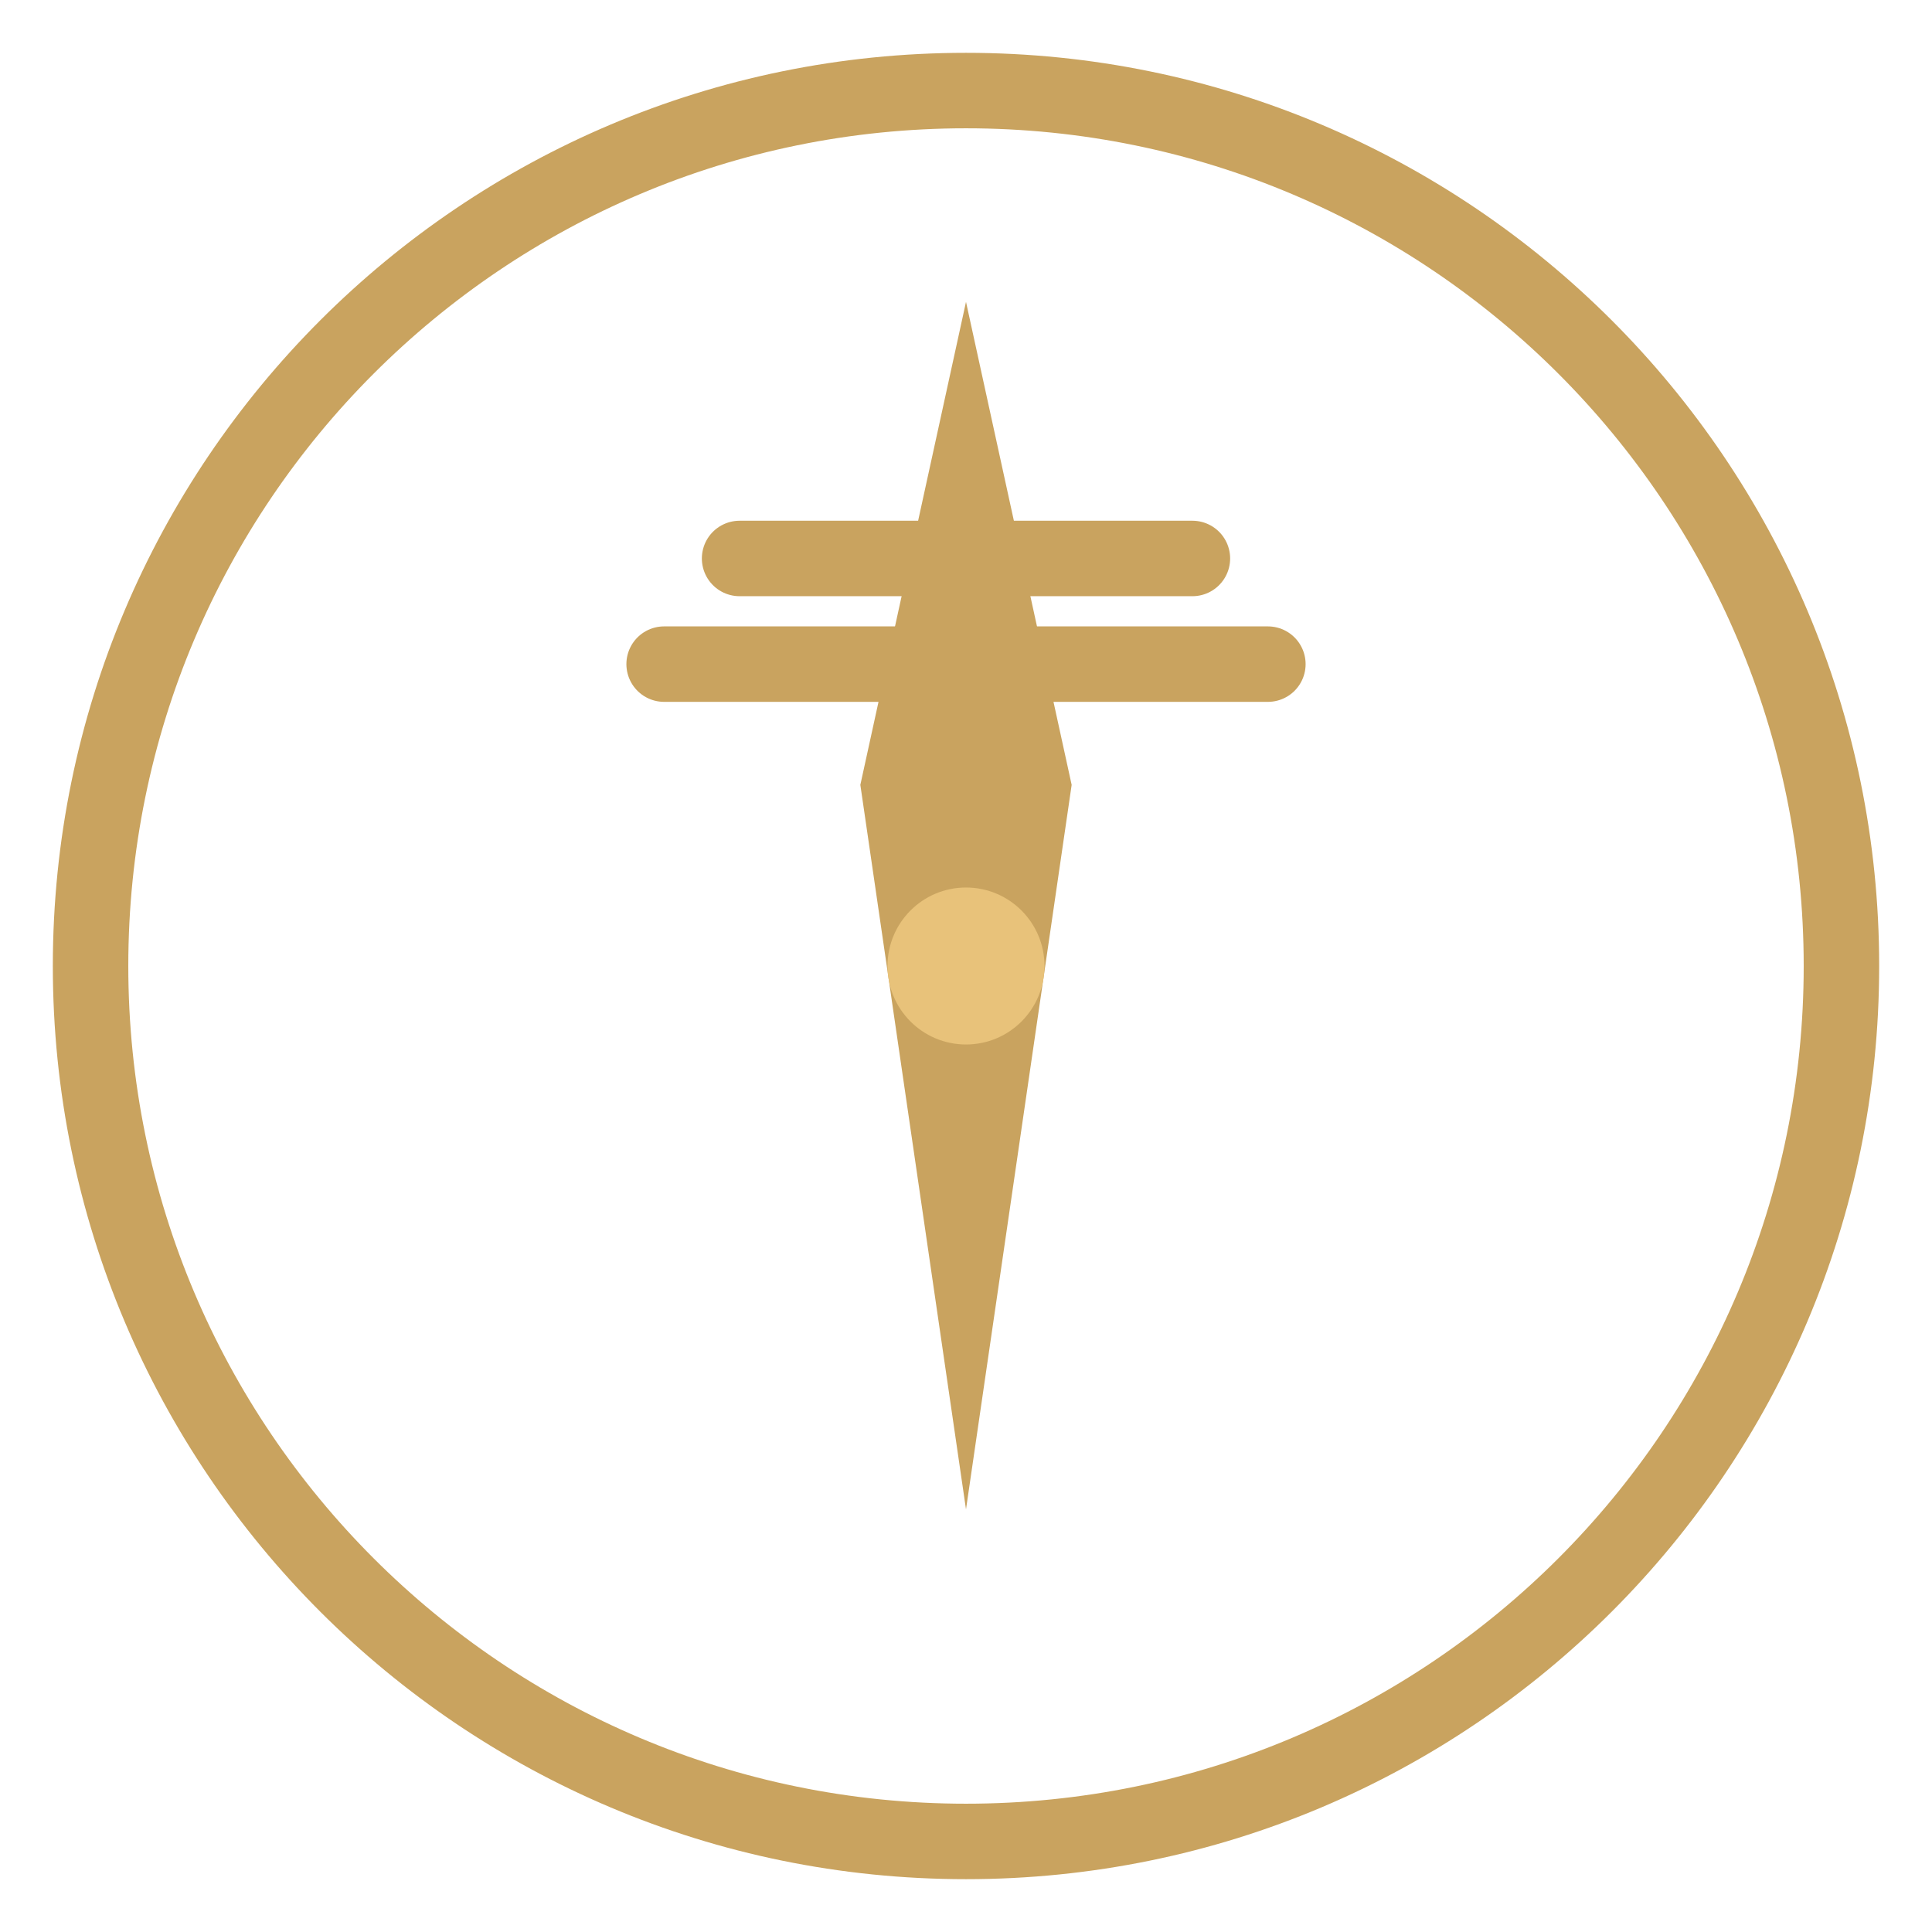
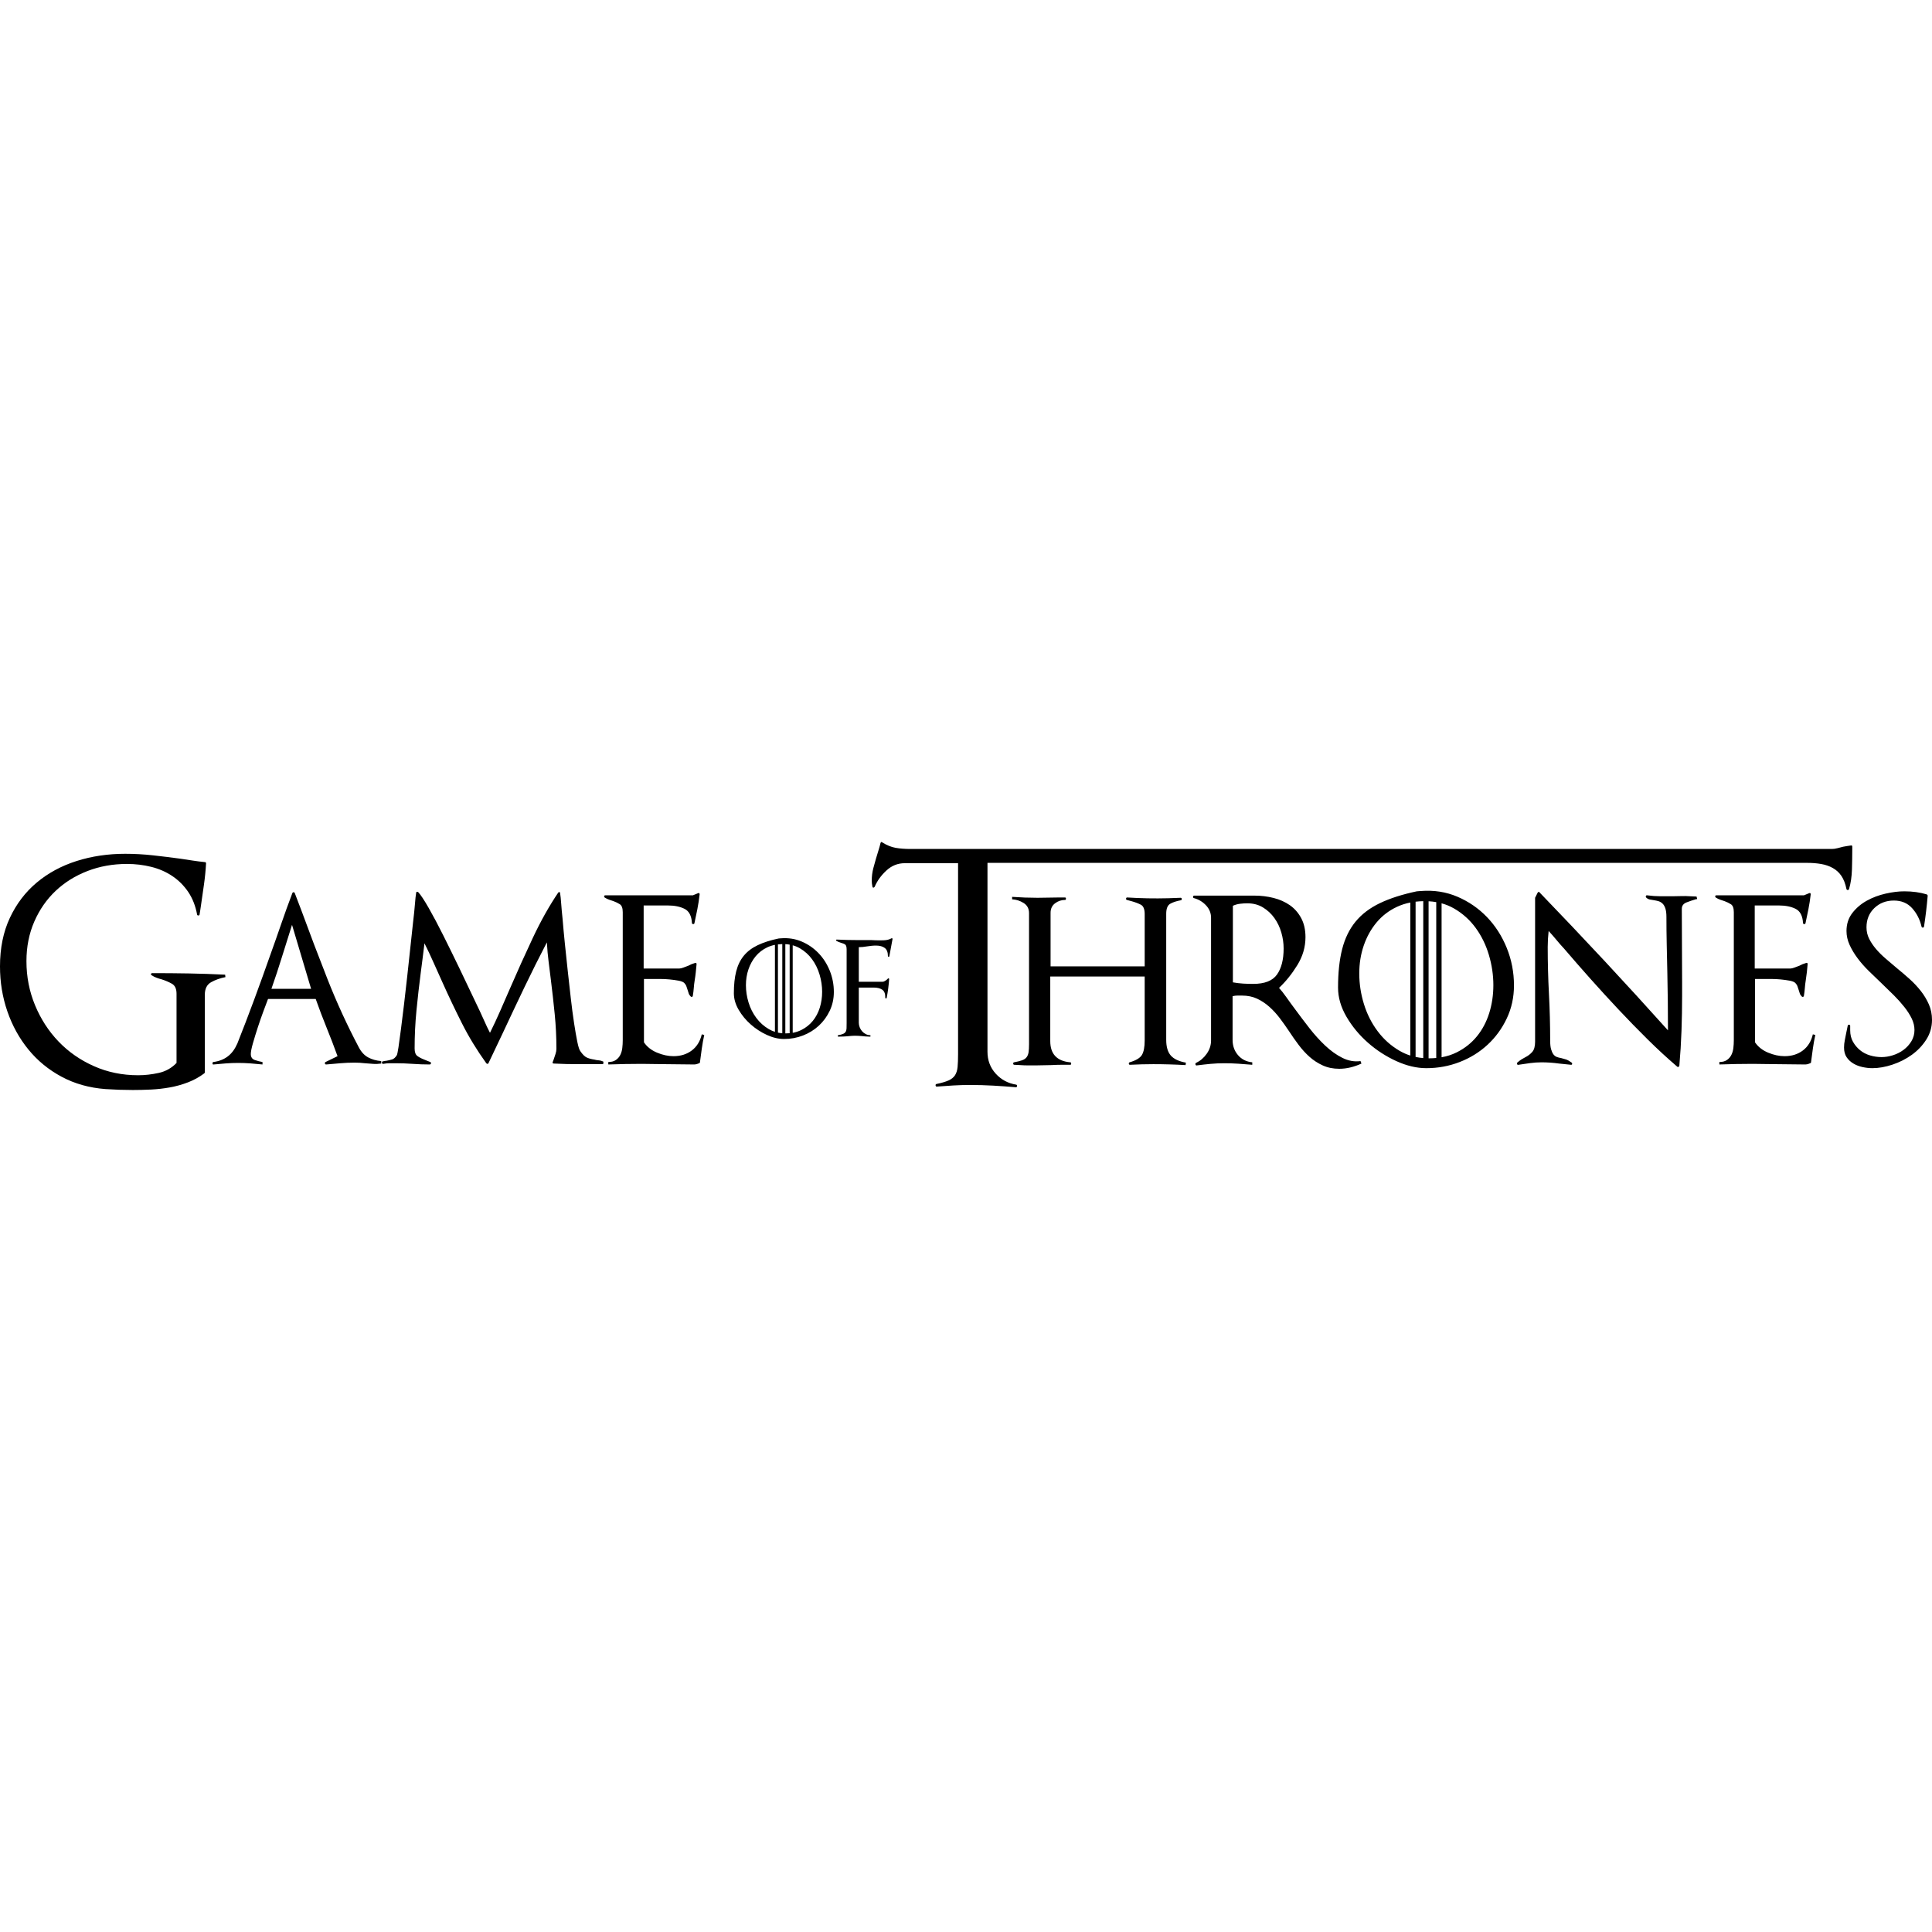
- <svg xmlns="http://www.w3.org/2000/svg" viewBox="0 0 64 64">
-   <circle cx="32" cy="32" r="29" fill="none" stroke="#c9a35f" stroke-width="2.5" />
-   <path d="M32 10 L35.5 26 L32 50 L28.5 26 Z" fill="#c9a35f" />
-   <path d="M22 22 L42 22 M24.5 18.5 L39.5 18.5" stroke="#c9a35f" stroke-width="2.5" stroke-linecap="round" />
-   <circle cx="32" cy="32" r="2.6" fill="#e8c27a" />
+ <svg xmlns="http://www.w3.org/2000/svg" fill="#000000" width="800px" height="800px" viewBox="14.796 -408.53 971.816 971.816">
+   <path d="M121 85.529c-2.114 1.187-3.171 3.274-3.171 6.266v39.14c0 .104-.104.259-.31.465a33.69 33.69 0 0 1-8.122 4.485 49.731 49.731 0 0 1-9.127 2.555 74.31 74.31 0 0 1-9.438 1.082c-3.146.154-6.215.23-9.205.23-4.54 0-9.128-.155-13.769-.464-8.149-.619-15.497-2.68-22.045-6.188-6.551-3.506-12.121-8.068-16.708-13.691-4.59-5.62-8.122-12.015-10.597-19.184-2.476-7.167-3.714-14.722-3.714-22.664 0-9.18 1.649-17.302 4.95-24.366 3.3-7.063 7.813-12.996 13.537-17.791 5.726-4.795 12.401-8.404 20.034-10.83 7.631-2.422 15.78-3.635 24.444-3.635 4.641 0 9.306.258 14 .772a551.82 551.82 0 0 1 13.846 1.702c2.062.311 4.1.619 6.11.929 2.012.31 4.047.568 6.11.773.411 0 .619.208.619.619a124.875 124.875 0 0 1-1.083 10.907 3506.17 3506.17 0 0 0-1.546 10.752c-.104.723-.208 1.419-.31 2.088-.104.672-.208 1.314-.31 1.934 0 .311-.182.491-.542.542-.363.053-.595-.077-.697-.387-.825-4.434-2.319-8.25-4.485-11.448-2.167-3.196-4.823-5.852-7.967-7.967-3.147-2.113-6.68-3.66-10.598-4.642-3.921-.979-7.994-1.471-12.222-1.471-7.116 0-13.745 1.188-19.879 3.56-6.138 2.374-11.476 5.699-16.013 9.979-4.538 4.281-8.121 9.438-10.751 15.47-2.626 6.035-3.941 12.663-3.941 19.881 0 7.839 1.442 15.237 4.332 22.199 2.887 6.962 6.832 13.049 11.835 18.255 5.001 5.211 10.931 9.336 17.791 12.378 6.856 3.042 14.257 4.562 22.2 4.562 3.402 0 6.857-.387 10.364-1.161 3.505-.772 6.498-2.448 8.974-5.026V91.33c0-2.475-.773-4.149-2.32-5.027-1.547-.875-3.302-1.625-5.26-2.243a22.766 22.766 0 0 1-2.476-.774c-.827-.309-1.65-.72-2.476-1.237-.31-.206-.413-.438-.31-.696.102-.256.31-.387.618-.387 6.188 0 12.299.054 18.333.155 6.034.104 12.145.31 18.333.619l.155 1.237c-2.683.516-5.081 1.367-7.193 2.552zM202.452 126.603a590.187 590.187 0 0 0-4.1-.31 38.328 38.328 0 0 0-2.552-.231 44.96 44.96 0 0 0-2.708-.078c-2.374 0-4.745.104-7.116.311-2.374.208-4.746.413-7.117.618-.311 0-.519-.155-.619-.464-.104-.31 0-.566.309-.773l6.034-2.938a398.936 398.936 0 0 0-5.492-14.312 333.817 333.817 0 0 1-5.491-14.465h-23.98a609.532 609.532 0 0 0-2.243 5.956 212.05 212.05 0 0 0-2.861 8.199 221.689 221.689 0 0 0-2.476 8.045c-.723 2.528-1.083 4.357-1.083 5.492 0 1.546.669 2.553 2.012 3.016 1.339.465 2.63.801 3.867 1.007v1.237c-1.96-.205-3.971-.387-6.033-.542a83.122 83.122 0 0 0-12.376 0c-2.064.155-4.126.337-6.188.542-.309.104-.491-.05-.542-.464-.053-.411.077-.67.387-.773 5.671-.721 9.644-3.714 11.912-8.973v.154c2.99-7.527 5.879-15.058 8.664-22.587a1469.353 1469.353 0 0 0 8.2-22.742c1.855-5.156 3.66-10.288 5.414-15.394a505.958 505.958 0 0 1 5.569-15.393c.102-.309.31-.464.618-.464.31 0 .516.155.619.464a102.432 102.432 0 0 0 1.625 4.254 110.28 110.28 0 0 1 1.624 4.254 1525.089 1525.089 0 0 0 13.229 34.809 339.608 339.608 0 0 0 15.702 34.188c1.237 2.375 2.809 4.075 4.718 5.106 1.907 1.03 4.1 1.649 6.575 1.855v1.237c-1.448.212-2.813.263-4.101.159zm-40.765-69.926a1282.056 1282.056 0 0 0-5.027 16.013 425.898 425.898 0 0 1-5.337 16.167h19.957l-9.593-32.18zM318.195 126.757h-12.531c-4.126 0-8.199-.101-12.221-.309-.619 0-.827-.258-.619-.773.102-.206.179-.412.231-.618a3.03 3.03 0 0 1 .231-.618l.928-2.785c.31-.929.465-1.804.465-2.631 0-5.878-.286-11.68-.853-17.403a682.024 682.024 0 0 0-1.934-17.249 714.24 714.24 0 0 0-1.16-9.36c-.363-2.73-.646-5.902-.852-9.514a762.933 762.933 0 0 0-11.293 22.586c-3.61 7.53-7.221 15.161-10.828 22.896a986.57 986.57 0 0 0-3.637 7.656 939.738 939.738 0 0 1-3.635 7.659c-.104.208-.259.31-.464.31-.208 0-.414-.102-.619-.31-4.745-6.6-8.845-13.33-12.299-20.188a499.359 499.359 0 0 1-9.824-20.653 678.056 678.056 0 0 1-4.409-9.824 219.436 219.436 0 0 0-4.562-9.669 986.35 986.35 0 0 1-.93 7.503c-.31 2.425-.618 4.823-.928 7.193a628.059 628.059 0 0 0-2.166 19.029 195.504 195.504 0 0 0-.929 19.183c0 1.856.464 3.12 1.393 3.79.929.673 2.062 1.266 3.403 1.78.411.207.979.438 1.701.694.721.261 1.185.439 1.393.542.311.207.411.464.311.773-.104.309-.311.464-.619.464-1.445 0-2.862-.023-4.254-.077a125.396 125.396 0 0 1-4.255-.231 123.452 123.452 0 0 0-4.332-.232c-1.446-.05-2.89-.076-4.332-.076h-3.095c-.928 0-1.96.104-3.094.31-.31.104-.518-.052-.619-.464-.104-.411 0-.671.311-.773.824-.206 1.442-.31 1.856-.31a24.756 24.756 0 0 0 2.939-.696c.824-.257 1.598-.952 2.32-2.088.206-.312.487-1.648.851-4.023.36-2.371.773-5.387 1.238-9.05.464-3.659.979-7.812 1.546-12.453a988.663 988.663 0 0 0 1.625-14.233c.515-4.846 1.03-9.615 1.547-14.31.515-4.692.979-8.998 1.392-12.918.411-3.403.722-6.42.929-9.05.206-2.63.411-4.511.619-5.647 0-.31.128-.487.387-.542.257-.05.489.026.697.232 1.236 1.342 2.989 3.998 5.259 7.967 2.268 3.972 4.719 8.586 7.349 13.846a1349.13 1349.13 0 0 1 8.199 16.708 1827.905 1827.905 0 0 1 7.812 16.398c1.753 3.612 3.196 6.706 4.332 9.283 1.135 2.579 2.166 4.745 3.095 6.497a244.703 244.703 0 0 0 5.027-10.752c1.701-3.868 3.377-7.709 5.028-11.525a884.947 884.947 0 0 1 11.448-25.371c4.021-8.56 8.301-16.191 12.84-22.896.206-.206.411-.283.619-.233.206.054.31.233.31.542.206 1.237.387 2.966.542 5.183.155 2.22.387 4.771.696 7.658.31 3.817.696 7.994 1.16 12.531.464 4.539.953 9.181 1.47 13.923.515 4.745 1.03 9.36 1.547 13.846a333.379 333.379 0 0 0 1.624 12.3c.566 3.713 1.107 6.833 1.625 9.358.515 2.529 1.03 4.101 1.547 4.718 1.134 1.652 2.217 2.709 3.249 3.173 1.029.465 2.268.801 3.713 1.007.721.207 1.471.336 2.243.387.774.053 1.572.284 2.398.695l-.152 1.234zM367.804 118.945a749.544 749.544 0 0 0-.929 6.884c0 .311-.208.465-.619.465l-.153.154c-.827.309-1.496.464-2.011.464-2.374 0-4.771-.022-7.194-.077a335.497 335.497 0 0 0-7.193-.078c-2.063 0-4.075-.023-6.034-.075a223.494 223.494 0 0 0-6.033-.078c-2.785 0-5.597.025-8.432.078-2.838.052-5.646.13-8.431.23v-1.237c1.547 0 2.808-.334 3.79-1.007a6.669 6.669 0 0 0 2.243-2.552c.515-1.03.851-2.191 1.006-3.481.154-1.287.231-2.603.231-3.943V50.334c0-2.062-.49-3.402-1.47-4.021a16.439 16.439 0 0 0-3.171-1.547l-2.089-.697c-.773-.256-1.573-.644-2.397-1.16-.208-.206-.285-.438-.231-.696.05-.256.231-.387.541-.387h44.09a10.08 10.08 0 0 1 1.315-.542c.464-.155.9-.333 1.314-.542.516-.205.773 0 .773.619a92.533 92.533 0 0 1-1.16 7.503c-.464 2.32-.955 4.667-1.47 7.039-.104.31-.336.439-.696.387-.362-.051-.542-.231-.542-.542-.208-3.609-1.445-5.979-3.712-7.117-2.271-1.134-5.056-1.701-8.354-1.701h-12.222v31.715h17.945c.516 0 1.185-.154 2.012-.465.823-.31 1.647-.618 2.475-.928a15.812 15.812 0 0 1 3.404-1.393c.515-.205.773 0 .773.618-.104 1.237-.231 2.58-.388 4.022a68.403 68.403 0 0 1-.542 4.022 43.336 43.336 0 0 0-.464 3.868 44.932 44.932 0 0 1-.464 3.867c0 .31-.13.518-.386.619-.259.104-.491.053-.696-.155-.518-.515-.851-1.029-1.006-1.547a55.129 55.129 0 0 0-.542-1.701c-.208-.618-.414-1.237-.619-1.856-.208-.619-.568-1.185-1.083-1.701-.518-.515-1.47-.901-2.862-1.161a53.007 53.007 0 0 0-4.486-.618 49.227 49.227 0 0 0-4.719-.231h-8.2v31.869c1.547 2.271 3.736 3.998 6.574 5.183 2.836 1.188 5.594 1.779 8.276 1.779 3.61 0 6.677-.953 9.205-2.862 2.526-1.907 4.201-4.614 5.028-8.122l1.236.31a95.086 95.086 0 0 0-1.231 6.883zM462.138 72.515c-.061.178-.192.253-.4.222-.207-.028-.309-.133-.309-.311 0-1.953-.532-3.328-1.598-4.127-1.065-.798-2.545-1.198-4.438-1.198-.83 0-1.613.045-2.354.134-.739.088-1.523.191-2.352.31-.592.12-1.242.209-1.952.268-.71.06-1.362.089-1.953.089v17.395h11.98c.414 0 .888-.178 1.42-.532.532-.355.947-.711 1.243-1.064.117-.118.251-.148.398-.09.148.061.223.178.223.355a80.157 80.157 0 0 1-1.242 9.496c-.061.178-.192.252-.399.222-.208-.028-.311-.134-.311-.311.058-1.953-.431-3.298-1.464-4.038-1.036-.739-2.501-1.108-4.395-1.108h-7.455v17.75c0 .708.147 1.448.444 2.219.295.769.71 1.449 1.243 2.041s1.152 1.063 1.863 1.42c.71.354 1.479.532 2.307.532v.71h-.621c-.652 0-1.273-.03-1.864-.088-.592-.059-1.214-.117-1.862-.179a51.421 51.421 0 0 0-1.864-.132c-.592-.03-1.185-.045-1.775-.045s-1.184.03-1.773.089l-1.775.177a48.663 48.663 0 0 1-4.081.178h-.533c-.178 0-.281-.104-.311-.312-.031-.207.044-.339.222-.398 1.064-.179 1.894-.399 2.484-.666.59-.267 1.021-.621 1.287-1.065.267-.443.414-1.004.444-1.687.028-.68.043-1.553.043-2.617V69.055c0-1.361-.267-2.204-.798-2.53a6.688 6.688 0 0 0-1.862-.753 21.898 21.898 0 0 0-1.109-.4 6.256 6.256 0 0 1-1.375-.666c-.177-.118-.238-.251-.177-.399.058-.146.177-.222.354-.222 3.729.177 7.483.267 11.271.267h6.301c.295 0 .605.015.932.045.324.029.665.044 1.021.044 1.358.06 2.765.06 4.214 0 1.45-.059 2.707-.384 3.771-.977.118-.119.25-.119.4 0 .146.119.191.267.132.444l-1.595 8.607z" />
+   <path d="M946.346 28.839c-.109 3.634-.597 6.911-1.462 9.838-.109.325-.327.487-.651.487-.325 0-.543-.162-.651-.487-.543-2.709-1.382-4.903-2.521-6.586a12.63 12.63 0 0 0-4.31-3.983c-1.734-.976-3.687-1.651-5.854-2.033a39.872 39.872 0 0 0-6.831-.569H511.51v94.969c0 4.337 1.383 8.024 4.146 11.059 2.765 3.037 6.205 4.878 10.325 5.53.325.106.461.352.407.729-.056.38-.245.568-.569.568a398.864 398.864 0 0 0-11.465-.812c-3.85-.216-7.725-.324-11.626-.324-2.821 0-5.61.08-8.375.243-2.764.163-5.556.354-8.375.569-.325 0-.516-.188-.569-.569-.057-.378.082-.623.407-.73 2.603-.542 4.634-1.139 6.099-1.789 1.463-.651 2.545-1.516 3.252-2.604.705-1.082 1.14-2.464 1.302-4.146.163-1.681.245-3.823.245-6.424V25.667h-26.832c-3.473 0-6.534 1.219-9.189 3.659-2.657 2.439-4.635 5.178-5.935 8.212-.218.325-.464.462-.731.406-.271-.054-.407-.244-.407-.569-.218-1.083-.325-2.058-.325-2.927 0-2.167.27-4.281.812-6.342a213.38 213.38 0 0 1 2.766-9.514c.325-1.028.595-2.032.813-3.009.216-.649.541-.757.976-.325 2.277 1.41 4.497 2.306 6.667 2.685 2.169.38 4.66.568 7.48.568h463.457c.867 0 1.813-.135 2.846-.406 1.029-.271 1.978-.514 2.847-.731a47.93 47.93 0 0 1 1.87-.325c.702-.106 1.436-.217 2.194-.325.325 0 .488.219.488.65v1.3a354.37 354.37 0 0 1-.165 10.165z" />
+   <path d="M611.156 127.222a286.011 286.011 0 0 0-16.244-.466c-1.96 0-3.894.026-5.801.078-1.91.055-3.895.13-5.957.231-.309 0-.49-.178-.541-.541-.054-.361.078-.592.389-.696 3.193-.929 5.259-2.166 6.187-3.713s1.394-3.97 1.394-7.271V82.667h-47.494v32.487c0 6.498 3.352 10.057 10.056 10.675.311 0 .465.208.465.619 0 .414-.154.618-.465.618h-4.796c-1.445 0-2.991.054-4.642.154-1.135 0-2.45.026-3.944.077-1.496.054-2.812.077-3.943.077h-3.868c-1.342 0-2.684-.051-4.021-.154-.413 0-.905-.023-1.47-.076a16.115 16.115 0 0 0-1.471-.078c-.311 0-.49-.179-.541-.541-.054-.361.077-.592.387-.696 1.647-.31 2.989-.643 4.021-1.005 1.03-.36 1.805-.875 2.32-1.548.516-.67.851-1.521 1.006-2.553.154-1.029.23-2.371.23-4.021V50.798c0-2.268-.902-3.969-2.707-5.104-1.805-1.133-3.737-1.752-5.801-1.856v-1.237c4.331.31 8.61.465 12.841.465 1.753 0 3.505-.024 5.261-.078 1.752-.05 3.505-.077 5.259-.077h3.25c.309 0 .464.208.464.619 0 .414-.155.619-.464.619-1.856 0-3.534.567-5.028 1.702-1.497 1.136-2.243 2.733-2.243 4.796v26.918h47.341v-26.3c0-2.477-.646-4.048-1.936-4.72-1.291-.669-2.861-1.262-4.718-1.778a29.764 29.764 0 0 1-1.161-.311 43.741 43.741 0 0 0-1.16-.31c-.31-.103-.439-.333-.386-.696.05-.36.229-.541.542-.541a231.023 231.023 0 0 0 20.653.386c2.112-.051 4.2-.128 6.266-.231.309 0 .488.181.542.541.051.362-.077.595-.388.696-2.27.413-4.075 1.006-5.414 1.778-1.342.774-2.012 2.451-2.012 5.028v63.429c0 3.508.773 6.137 2.319 7.89 1.549 1.756 4.074 2.939 7.582 3.559l-.159 1.237zM694.127 128.382a23.82 23.82 0 0 1-5.646.696c-3.094 0-5.879-.566-8.354-1.702-2.475-1.133-4.693-2.576-6.651-4.332-1.96-1.752-3.79-3.764-5.492-6.033a128.755 128.755 0 0 1-4.872-6.961 136.219 136.219 0 0 0-4.562-6.42c-1.603-2.112-3.354-4.021-5.262-5.724s-3.971-3.067-6.188-4.1c-2.218-1.03-4.718-1.548-7.503-1.548h-2.476c-.724 0-1.496.104-2.32.31v21.968c0 2.992.902 5.545 2.707 7.657 1.804 2.115 4.201 3.326 7.193 3.636v1.237a371.51 371.51 0 0 0-7.039-.541 105.53 105.53 0 0 0-7.037-.231c-2.375 0-4.67.104-6.886.31-2.22.208-4.514.464-6.885.772-.311.104-.542-.023-.696-.387-.153-.36-.076-.644.232-.851 2.165-1.03 3.969-2.576 5.415-4.642 1.442-2.062 2.165-4.279 2.165-6.653V53.119c0-2.372-.852-4.46-2.553-6.266-1.701-1.804-3.739-3.018-6.11-3.637-.31-.102-.44-.333-.388-.695.052-.36.232-.542.541-.542h30.478c3.196 0 6.344.387 9.438 1.16 3.093.773 5.824 1.987 8.198 3.636 2.371 1.65 4.278 3.815 5.725 6.497 1.442 2.683 2.165 5.879 2.165 9.592 0 4.95-1.367 9.645-4.1 14.077-2.734 4.436-5.802 8.253-9.205 11.449 1.135 1.236 2.371 2.811 3.714 4.718a229.062 229.062 0 0 0 4.33 5.957 411.301 411.301 0 0 0 7.195 9.514c2.525 3.249 5.182 6.188 7.967 8.818 2.784 2.631 5.67 4.694 8.663 6.188 2.99 1.496 6.034 2.038 9.127 1.625l.465 1.237a28.733 28.733 0 0 1-5.493 1.935zm-34.809-67.838c-.771-2.681-1.933-5.104-3.479-7.271a19.503 19.503 0 0 0-5.725-5.337c-2.27-1.393-4.899-2.088-7.891-2.088-1.237 0-2.475.077-3.713.231a12.262 12.262 0 0 0-3.56 1.006v38.521c1.753.31 3.455.517 5.105.618a81.14 81.14 0 0 0 5.104.154c5.775 0 9.771-1.57 11.989-4.719 2.217-3.145 3.326-7.503 3.326-13.073.005-2.678-.38-5.359-1.156-8.042zM772.702 103.784c-2.425 5.106-5.646 9.514-9.67 13.227-4.022 3.714-8.688 6.603-13.999 8.664-5.313 2.064-10.906 3.095-16.785 3.095-4.851 0-9.878-1.186-15.084-3.559a57.724 57.724 0 0 1-14.311-9.283c-4.332-3.813-7.916-8.146-10.753-12.994-2.837-4.848-4.254-9.746-4.254-14.697 0-7.527.696-14.001 2.089-19.416s3.635-10.002 6.729-13.77c3.097-3.764 7.168-6.857 12.223-9.281 5.052-2.422 11.24-4.409 18.564-5.957l2.012-.155c6.6-.515 12.736.44 18.409 2.862 5.671 2.424 10.621 5.828 14.853 10.21 4.228 4.385 7.554 9.566 9.979 15.547 2.422 5.982 3.635 12.273 3.635 18.874-.001 5.984-1.216 11.527-3.637 16.633zm-41.993-59.012a38.053 38.053 0 0 0-3.854.255l-.001 78.102c1.246.269 2.53.456 3.854.567l.001-78.924zm9.217 78.517c2.754-.488 5.301-1.316 7.639-2.487 4.021-2.012 7.396-4.691 10.132-8.046 2.731-3.35 4.796-7.243 6.189-11.679 1.391-4.434 2.086-9.127 2.086-14.078 0-5.052-.748-10.105-2.241-15.161-1.496-5.052-3.714-9.591-6.652-13.613s-6.552-7.271-10.83-9.747a26.584 26.584 0 0 0-6.322-2.633v77.444zm-2.683-78.042a32.027 32.027 0 0 0-3.854-.433v79.003h.25c1.235 0 2.438-.056 3.604-.166V45.247zm-13.049.2c-2.396.478-4.638 1.203-6.723 2.179-4.074 1.91-7.503 4.54-10.287 7.892-2.785 3.353-4.926 7.22-6.421 11.602-1.496 4.385-2.242 9.051-2.242 14.001 0 5.158.773 10.264 2.32 15.315 1.547 5.054 3.841 9.617 6.885 13.69 3.041 4.076 6.729 7.375 11.061 9.902a26.745 26.745 0 0 0 5.409 2.397l-.002-76.978zM868.11 43.759c-.052-.051-.181-.023-.386.078a53.227 53.227 0 0 0-4.564 1.547c-1.6.619-2.396 1.702-2.396 3.249l.154 37.284v6.343a498.9 498.9 0 0 1-.311 17.714 341.402 341.402 0 0 1-1.082 17.559c0 .208-.131.387-.388.541-.258.154-.489.13-.695-.077-4.951-4.229-9.899-8.792-14.852-13.691A568.09 568.09 0 0 1 828.97 99.3a794.419 794.419 0 0 1-14.155-15.47 965.635 965.635 0 0 1-13.305-15.239 87.932 87.932 0 0 1-3.867-4.408 88.17 88.17 0 0 0-3.868-4.409 73.025 73.025 0 0 0-.464 8.045c0 3.92.051 7.839.155 11.757.102 3.92.256 7.839.464 11.757a449.31 449.31 0 0 1 .619 23.67c0 1.755.155 3.171.464 4.254.311 1.083.696 1.935 1.16 2.554.464.618 1.029 1.058 1.702 1.314.669.259 1.364.44 2.088.541.825.208 1.648.439 2.477.696.823.259 1.802.8 2.938 1.624.206.207.281.438.231.697-.053.258-.231.386-.543.386-1.03-.103-2.037-.204-3.016-.311-.981-.101-1.986-.205-3.019-.309a62.507 62.507 0 0 0-4.408-.465 64.214 64.214 0 0 0-4.409-.154 44.23 44.23 0 0 0-5.725.387c-1.96.26-3.92.541-5.879.852-.309.104-.54 0-.694-.311-.155-.309-.131-.565.076-.772.824-.721 1.572-1.289 2.244-1.701a25.684 25.684 0 0 1 1.934-1.084c1.236-.618 2.345-1.47 3.326-2.552.979-1.083 1.47-2.81 1.47-5.184v-72.4l1.237-2.477c.103-.206.257-.359.465-.464.205-.102.359-.051.464.154a2765.867 2765.867 0 0 1 32.644 34.421 2554.123 2554.123 0 0 1 32.022 35.041v-.464c0-4.743-.026-9.438-.077-14.078-.053-4.641-.13-9.384-.232-14.232-.104-4.434-.208-9.151-.309-14.155-.104-5.001-.154-9.72-.154-14.155 0-1.752-.183-3.171-.543-4.254-.361-1.083-.851-1.908-1.47-2.477-.618-.565-1.291-.951-2.011-1.159a16.69 16.69 0 0 0-2.166-.465 21.99 21.99 0 0 1-2.243-.387 3.62 3.62 0 0 1-1.779-1.005c-.207-.206-.231-.464-.076-.774.155-.309.334-.41.542-.309 2.371.309 4.586.464 6.65.464h6.498c1.341 0 2.707-.023 4.101-.077a40.243 40.243 0 0 1 4.254.077c.517 0 1.083.027 1.701.078a20.02 20.02 0 0 0 1.702.077l.311 1.238c-.206.102-.335.129-.387.076zM926.684 118.945a750.27 750.27 0 0 0-.928 6.884c0 .311-.209.465-.619.465l-.155.154c-.826.309-1.496.464-2.011.464-2.373 0-4.771-.022-7.194-.077a335.497 335.497 0 0 0-7.193-.078c-2.063 0-4.075-.023-6.032-.075a223.44 223.44 0 0 0-6.033-.078c-2.785 0-5.597.025-8.433.078-2.838.052-5.646.13-8.431.23v-1.237c1.546 0 2.809-.334 3.79-1.007a6.666 6.666 0 0 0 2.242-2.552c.516-1.03.852-2.191 1.006-3.481.155-1.287.231-2.603.231-3.943V50.334c0-2.062-.489-3.402-1.47-4.021a16.42 16.42 0 0 0-3.172-1.547l-2.088-.697c-.772-.256-1.574-.644-2.396-1.16-.208-.206-.286-.438-.232-.696.051-.256.232-.387.541-.387h44.091c.41-.206.853-.387 1.314-.542a9.733 9.733 0 0 0 1.315-.542c.516-.205.773 0 .773.619a93.856 93.856 0 0 1-1.161 7.503c-.464 2.32-.955 4.667-1.47 7.039-.104.31-.336.439-.696.387-.362-.051-.542-.231-.542-.542-.207-3.609-1.445-5.979-3.712-7.117-2.271-1.134-5.056-1.701-8.354-1.701h-12.222v31.715h17.944c.515 0 1.187-.154 2.012-.465l2.476-.928a15.805 15.805 0 0 1 3.403-1.393c.515-.205.772 0 .772.618-.104 1.237-.232 2.58-.386 4.022a71.036 71.036 0 0 1-.542 4.022 42.618 42.618 0 0 0-.463 3.868 45.318 45.318 0 0 1-.466 3.867c0 .31-.13.518-.387.619-.258.104-.491.053-.697-.155-.516-.515-.85-1.029-1.004-1.547a68.759 68.759 0 0 0-.542-1.701c-.209-.618-.413-1.237-.619-1.856-.208-.619-.567-1.185-1.083-1.701-.518-.515-1.469-.901-2.862-1.161a53.012 53.012 0 0 0-4.484-.618 49.264 49.264 0 0 0-4.72-.231h-8.201v31.869c1.548 2.271 3.738 3.998 6.575 5.183 2.836 1.188 5.594 1.779 8.275 1.779 3.609 0 6.679-.953 9.205-2.862 2.526-1.907 4.201-4.614 5.028-8.122l1.237.31a95.066 95.066 0 0 0-1.23 6.883zM983.748 114.381c-1.907 2.992-4.33 5.544-7.27 7.659-2.939 2.114-6.188 3.767-9.747 4.949-3.56 1.188-6.938 1.779-10.133 1.779-1.548 0-3.172-.18-4.872-.542-1.703-.36-3.25-.951-4.643-1.778-1.394-.824-2.529-1.881-3.404-3.172-.876-1.289-1.314-2.912-1.314-4.873 0-1.238.13-2.477.387-3.713.258-1.237.489-2.422.697-3.56l.772-3.712c0-.31.206-.465.619-.465.411 0 .62.155.62.465v2.32c0 2.166.463 4.076 1.391 5.724a14.828 14.828 0 0 0 3.559 4.254c1.443 1.188 3.119 2.064 5.027 2.632 1.907.566 3.842.85 5.803.85 1.856 0 3.764-.309 5.725-.927a18.037 18.037 0 0 0 5.338-2.708 15.072 15.072 0 0 0 3.943-4.331c1.028-1.702 1.547-3.583 1.547-5.647 0-1.958-.464-3.892-1.393-5.801-.928-1.907-2.166-3.841-3.713-5.801a68.029 68.029 0 0 0-5.261-5.879 342.52 342.52 0 0 0-6.032-5.879 711.478 711.478 0 0 1-6.498-6.266c-2.166-2.113-4.076-4.278-5.725-6.498-1.65-2.216-2.991-4.46-4.022-6.729-1.031-2.268-1.546-4.587-1.546-6.961 0-3.504.979-6.521 2.939-9.051 1.957-2.525 4.383-4.588 7.271-6.188 2.885-1.597 6.032-2.785 9.437-3.558 3.403-.774 6.549-1.161 9.438-1.161 4.124 0 7.891.517 11.293 1.547.311.208.466.413.466.618a222.43 222.43 0 0 1-1.856 15.625c-.104.309-.312.465-.619.465-.311 0-.518-.156-.619-.465-.826-3.609-2.398-6.703-4.719-9.282-2.319-2.577-5.391-3.868-9.205-3.868-3.92 0-7.193 1.264-9.822 3.79-2.63 2.529-3.945 5.75-3.945 9.668 0 2.065.438 3.972 1.315 5.725.874 1.756 2.011 3.457 3.401 5.105 1.395 1.651 3.019 3.275 4.875 4.873a574.2 574.2 0 0 0 5.725 4.874 160.66 160.66 0 0 1 6.42 5.492 47.757 47.757 0 0 1 5.646 6.034 31.107 31.107 0 0 1 4.022 6.729c1.028 2.374 1.547 4.95 1.547 7.735-.002 3.613-.957 6.913-2.865 9.903zM432.162 99.897c-1.377 2.9-3.208 5.406-5.496 7.518-2.285 2.11-4.938 3.75-7.957 4.923-3.021 1.173-6.198 1.76-9.541 1.76-2.755 0-5.613-.674-8.571-2.022a32.797 32.797 0 0 1-8.134-5.276c-2.462-2.167-4.5-4.63-6.11-7.385-1.612-2.755-2.418-5.54-2.418-8.353 0-4.279.396-7.959 1.188-11.037.792-3.077 2.066-5.685 3.824-7.824 1.76-2.14 4.074-3.898 6.947-5.275 2.871-1.377 6.388-2.506 10.551-3.386l1.144-.088c3.75-.292 7.239.25 10.464 1.626a25.57 25.57 0 0 1 8.439 5.804c2.403 2.493 4.293 5.438 5.671 8.837 1.376 3.399 2.066 6.976 2.066 10.727 0 3.399-.69 6.55-2.067 9.451zm-23.867-33.54c-.751.013-1.48.062-2.189.146v44.39c.708.151 1.438.259 2.188.322l.001-44.858zm5.238 44.626a15.78 15.78 0 0 0 4.342-1.413c2.286-1.146 4.205-2.667 5.759-4.573 1.553-1.904 2.727-4.117 3.519-6.638.791-2.521 1.187-5.188 1.187-8.003 0-2.871-.425-5.743-1.275-8.615-.85-2.872-2.11-5.452-3.78-7.738a19.881 19.881 0 0 0-6.155-5.54 15.212 15.212 0 0 0-3.595-1.496v44.016zm-1.523-44.356a18.569 18.569 0 0 0-2.189-.246v44.902h.141c.703 0 1.387-.031 2.05-.095l-.002-44.561zm-7.416.115a16.642 16.642 0 0 0-3.82 1.238c-2.316 1.086-4.264 2.581-5.847 4.484-1.583 1.905-2.801 4.104-3.649 6.594-.851 2.491-1.275 5.144-1.275 7.958 0 2.932.44 5.832 1.32 8.703.878 2.873 2.183 5.467 3.912 7.781a20.922 20.922 0 0 0 6.287 5.628 15.19 15.19 0 0 0 3.074 1.364l-.002-43.75z" />
</svg>
